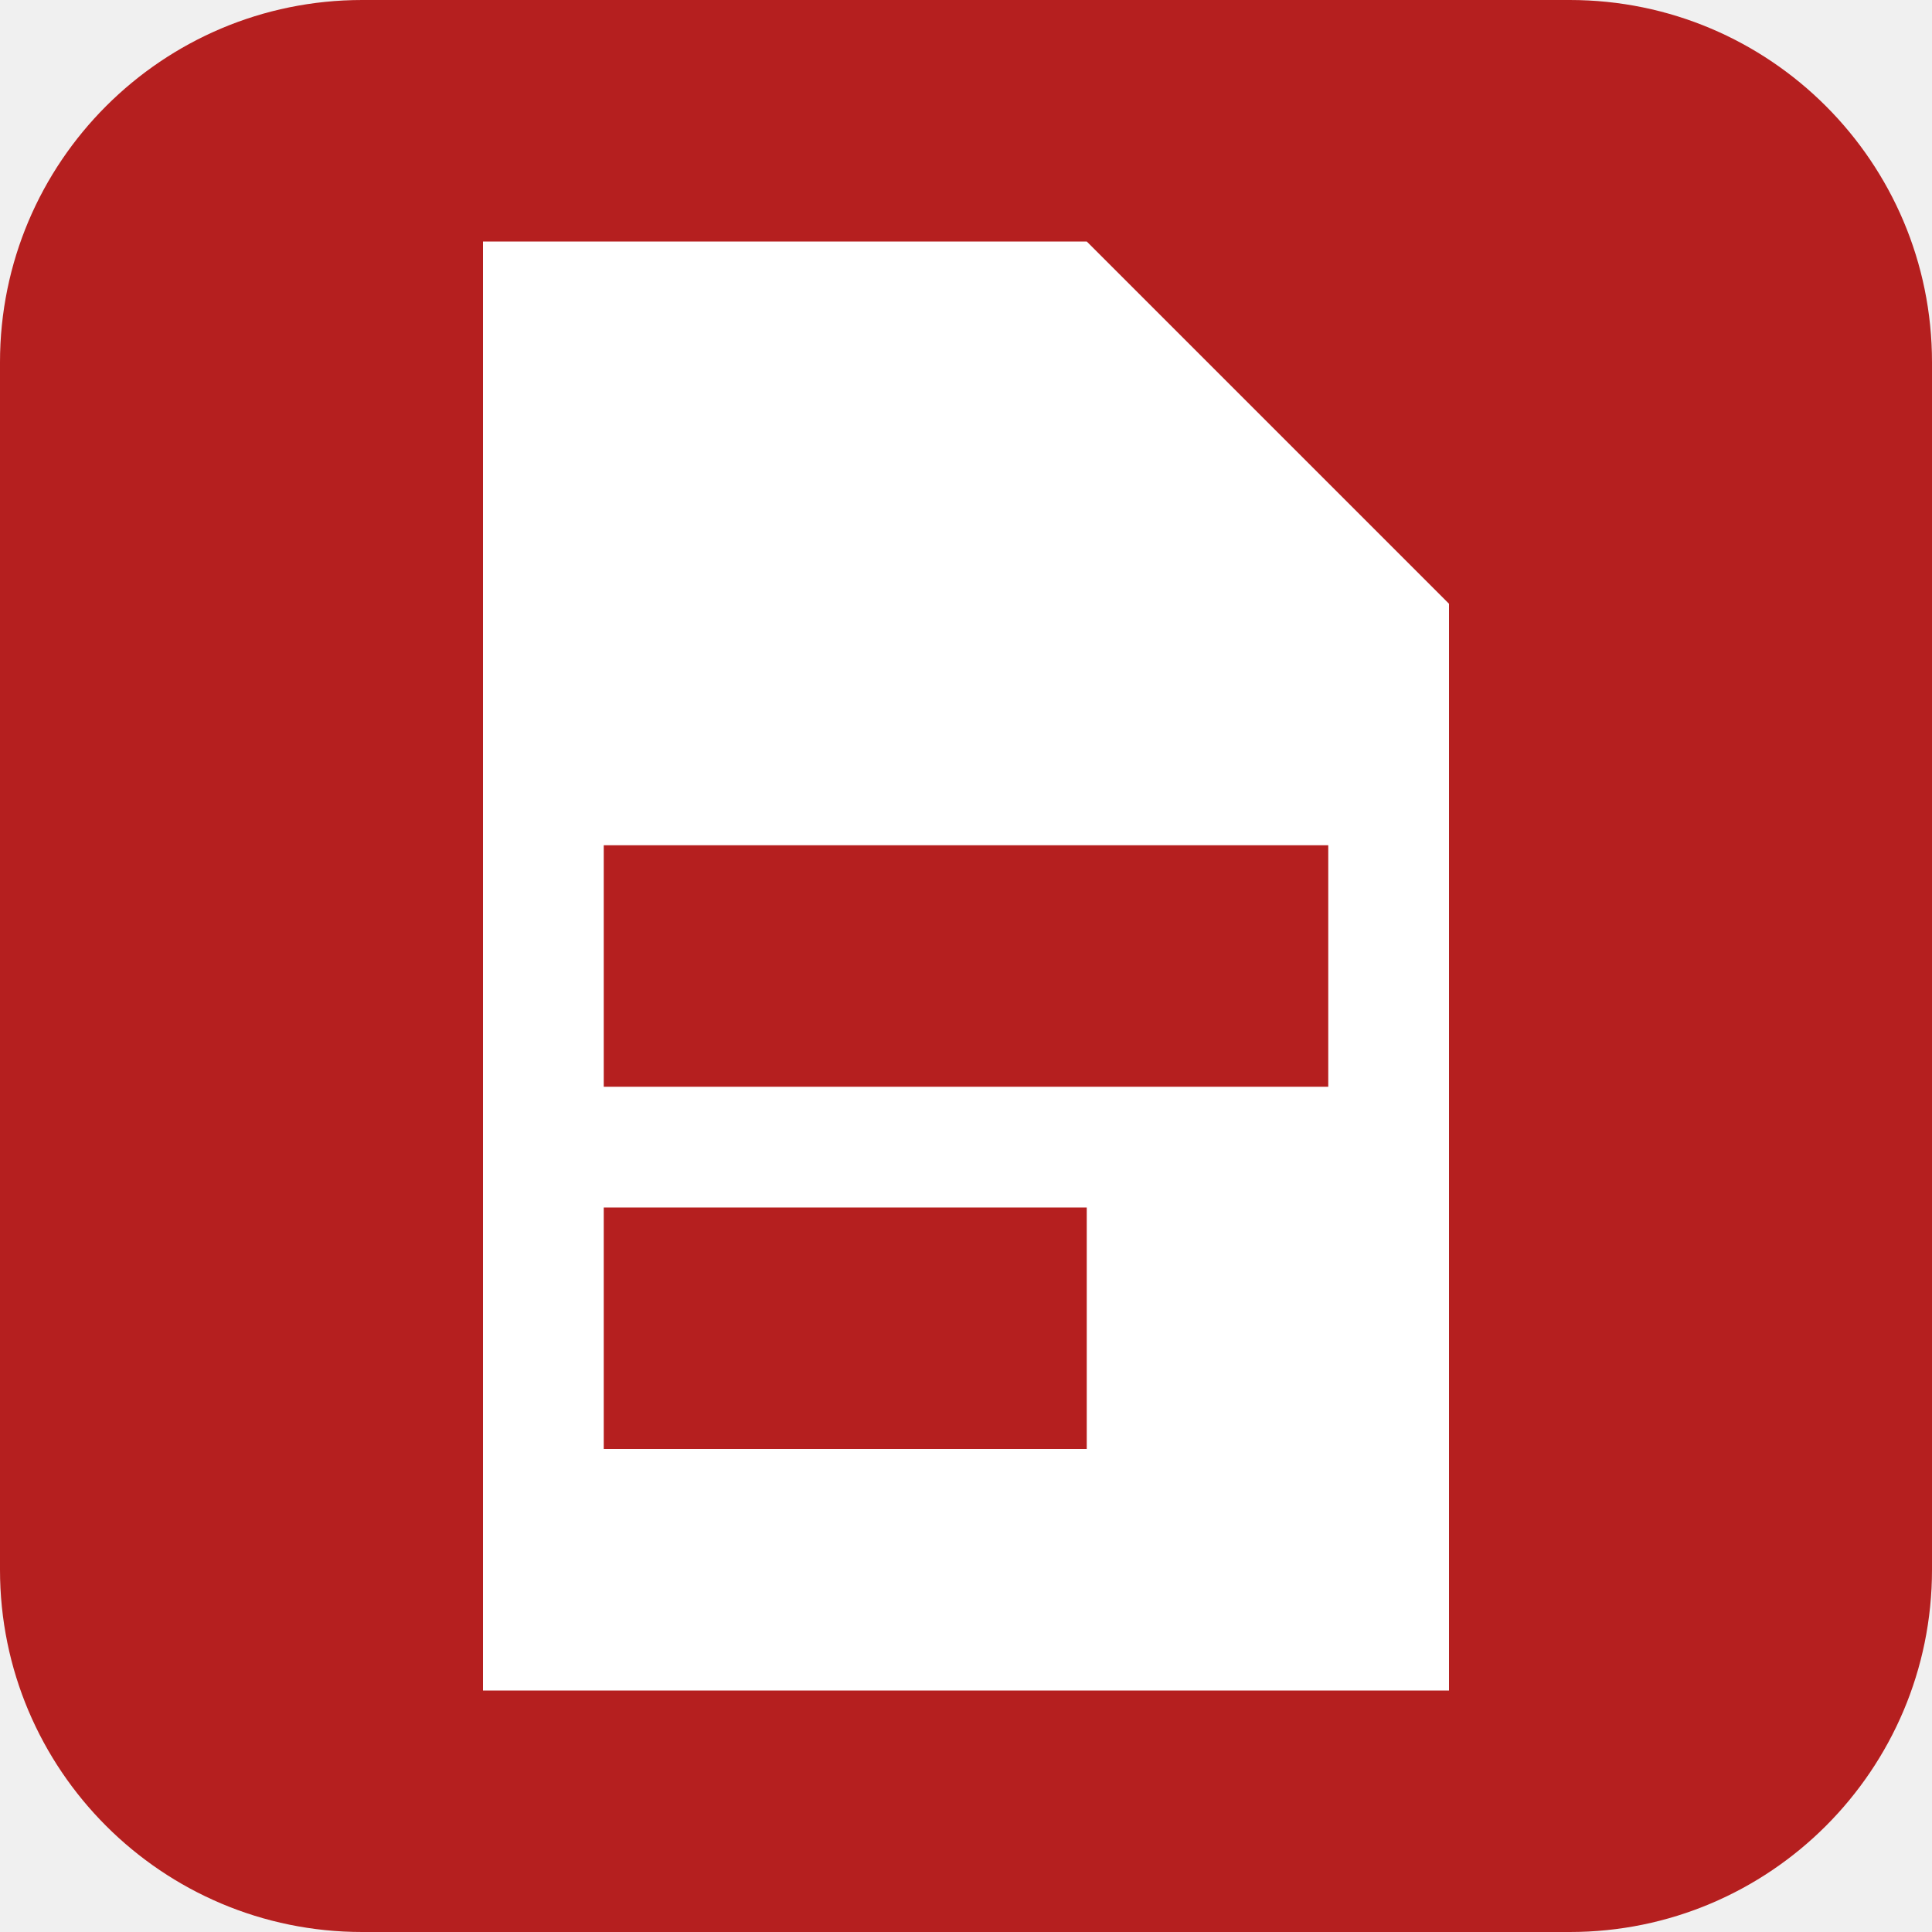
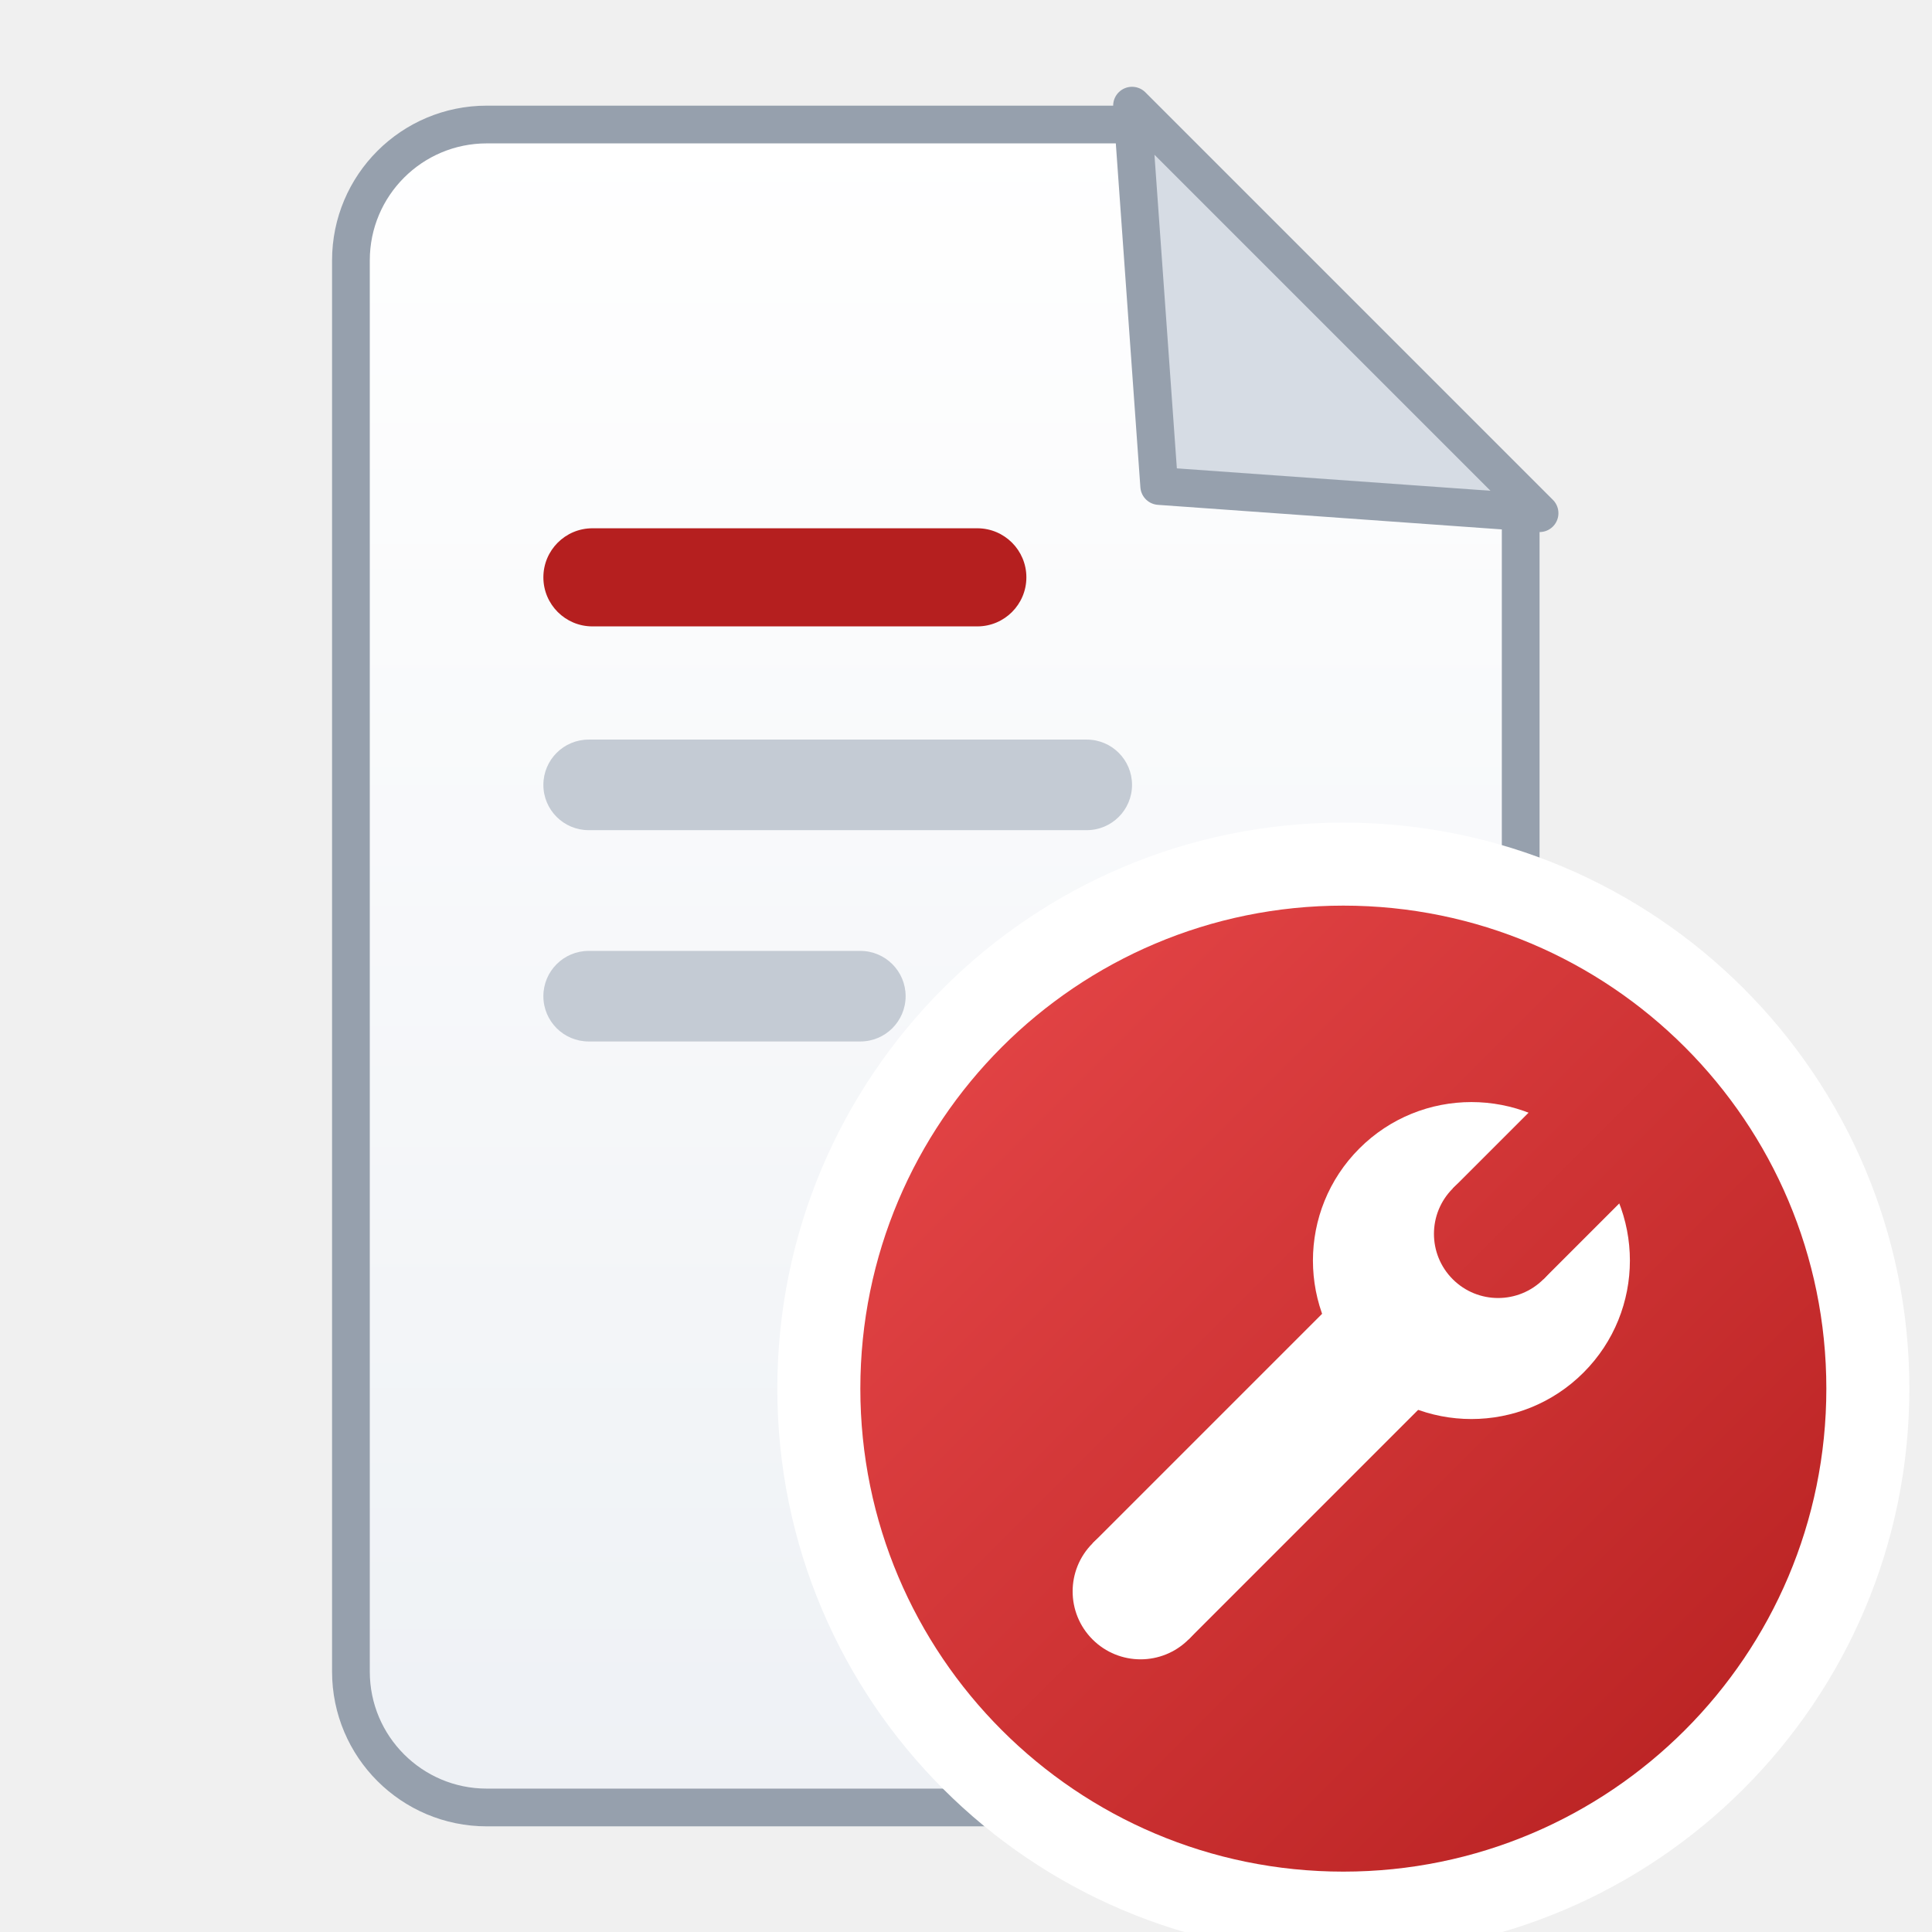
- <svg xmlns="http://www.w3.org/2000/svg" viewBox="0 0 16 16">
-   <rect width="16" height="16" rx="3" fill="#B51F1F" />
-   <path fill="#FFFFFF" d="M4 2h5l3 3v9H4z" />
-   <rect x="5" y="7" width="6" height="2" fill="#B51F1F" />
-   <rect x="5" y="10" width="4" height="2" fill="#B51F1F" />
+ <svg xmlns="http://www.w3.org/2000/svg" viewBox="0 0 256 256">
+   <defs>
+     <linearGradient id="page" x1="0" y1="0" x2="0" y2="1">
+       <stop offset="0" stop-color="#FFFFFF" />
+       <stop offset="1" stop-color="#EEF1F5" />
+     </linearGradient>
+     <linearGradient id="badge" x1="0" y1="0" x2="1" y2="1">
+       <stop offset="0" stop-color="#E8484A" />
+       <stop offset="1" stop-color="#B51F1F" />
+     </linearGradient>
+     <mask id="wrench" maskUnits="userSpaceOnUse" x="0" y="0" width="256" height="256">
+       <g transform="translate(178 184) rotate(135) translate(-24 0)">
+         <circle r="21" fill="#FFF" />
+         <rect x="0" y="-9" width="62" height="18" fill="#FFF" />
+         <circle cx="62" r="9" fill="#FFF" />
+         <rect x="-30" y="-8.5" width="25" height="17" fill="#000" />
+         <circle cx="-5" r="8.5" fill="#000" />
+       </g>
+     </mask>
+   </defs>
+   <path d="M64.5 16.5H150.0L201.5 68.0V221.5A18 18 0 0 1 183.5 239.5H64.5A18 18 0 0 1 46.5 221.5V34.5A18 18 0 0 1 64.5 16.5Z" fill="url(#page)" stroke="#96A0AD" stroke-width="5" stroke-linejoin="round" />
+   <path d="M150 14L153.6 64.4L204 68Z" fill="#D6DCE4" stroke="#96A0AD" stroke-width="5" stroke-linejoin="round" />
+   <rect x="72" y="70" width="64" height="13" rx="6.5" fill="#B51F1F" />
+   <rect x="72" y="98" width="78" height="12" rx="6.0" fill="#C4CBD4" />
+   <rect x="72" y="126" width="48" height="12" rx="6.0" fill="#C4CBD4" />
+   <circle cx="178" cy="184" r="75" fill="#FFF" />
+   <circle cx="178" cy="184" r="64" fill="url(#badge)" />
+   <rect width="256" height="256" fill="#FFF" mask="url(#wrench)" />
</svg>
